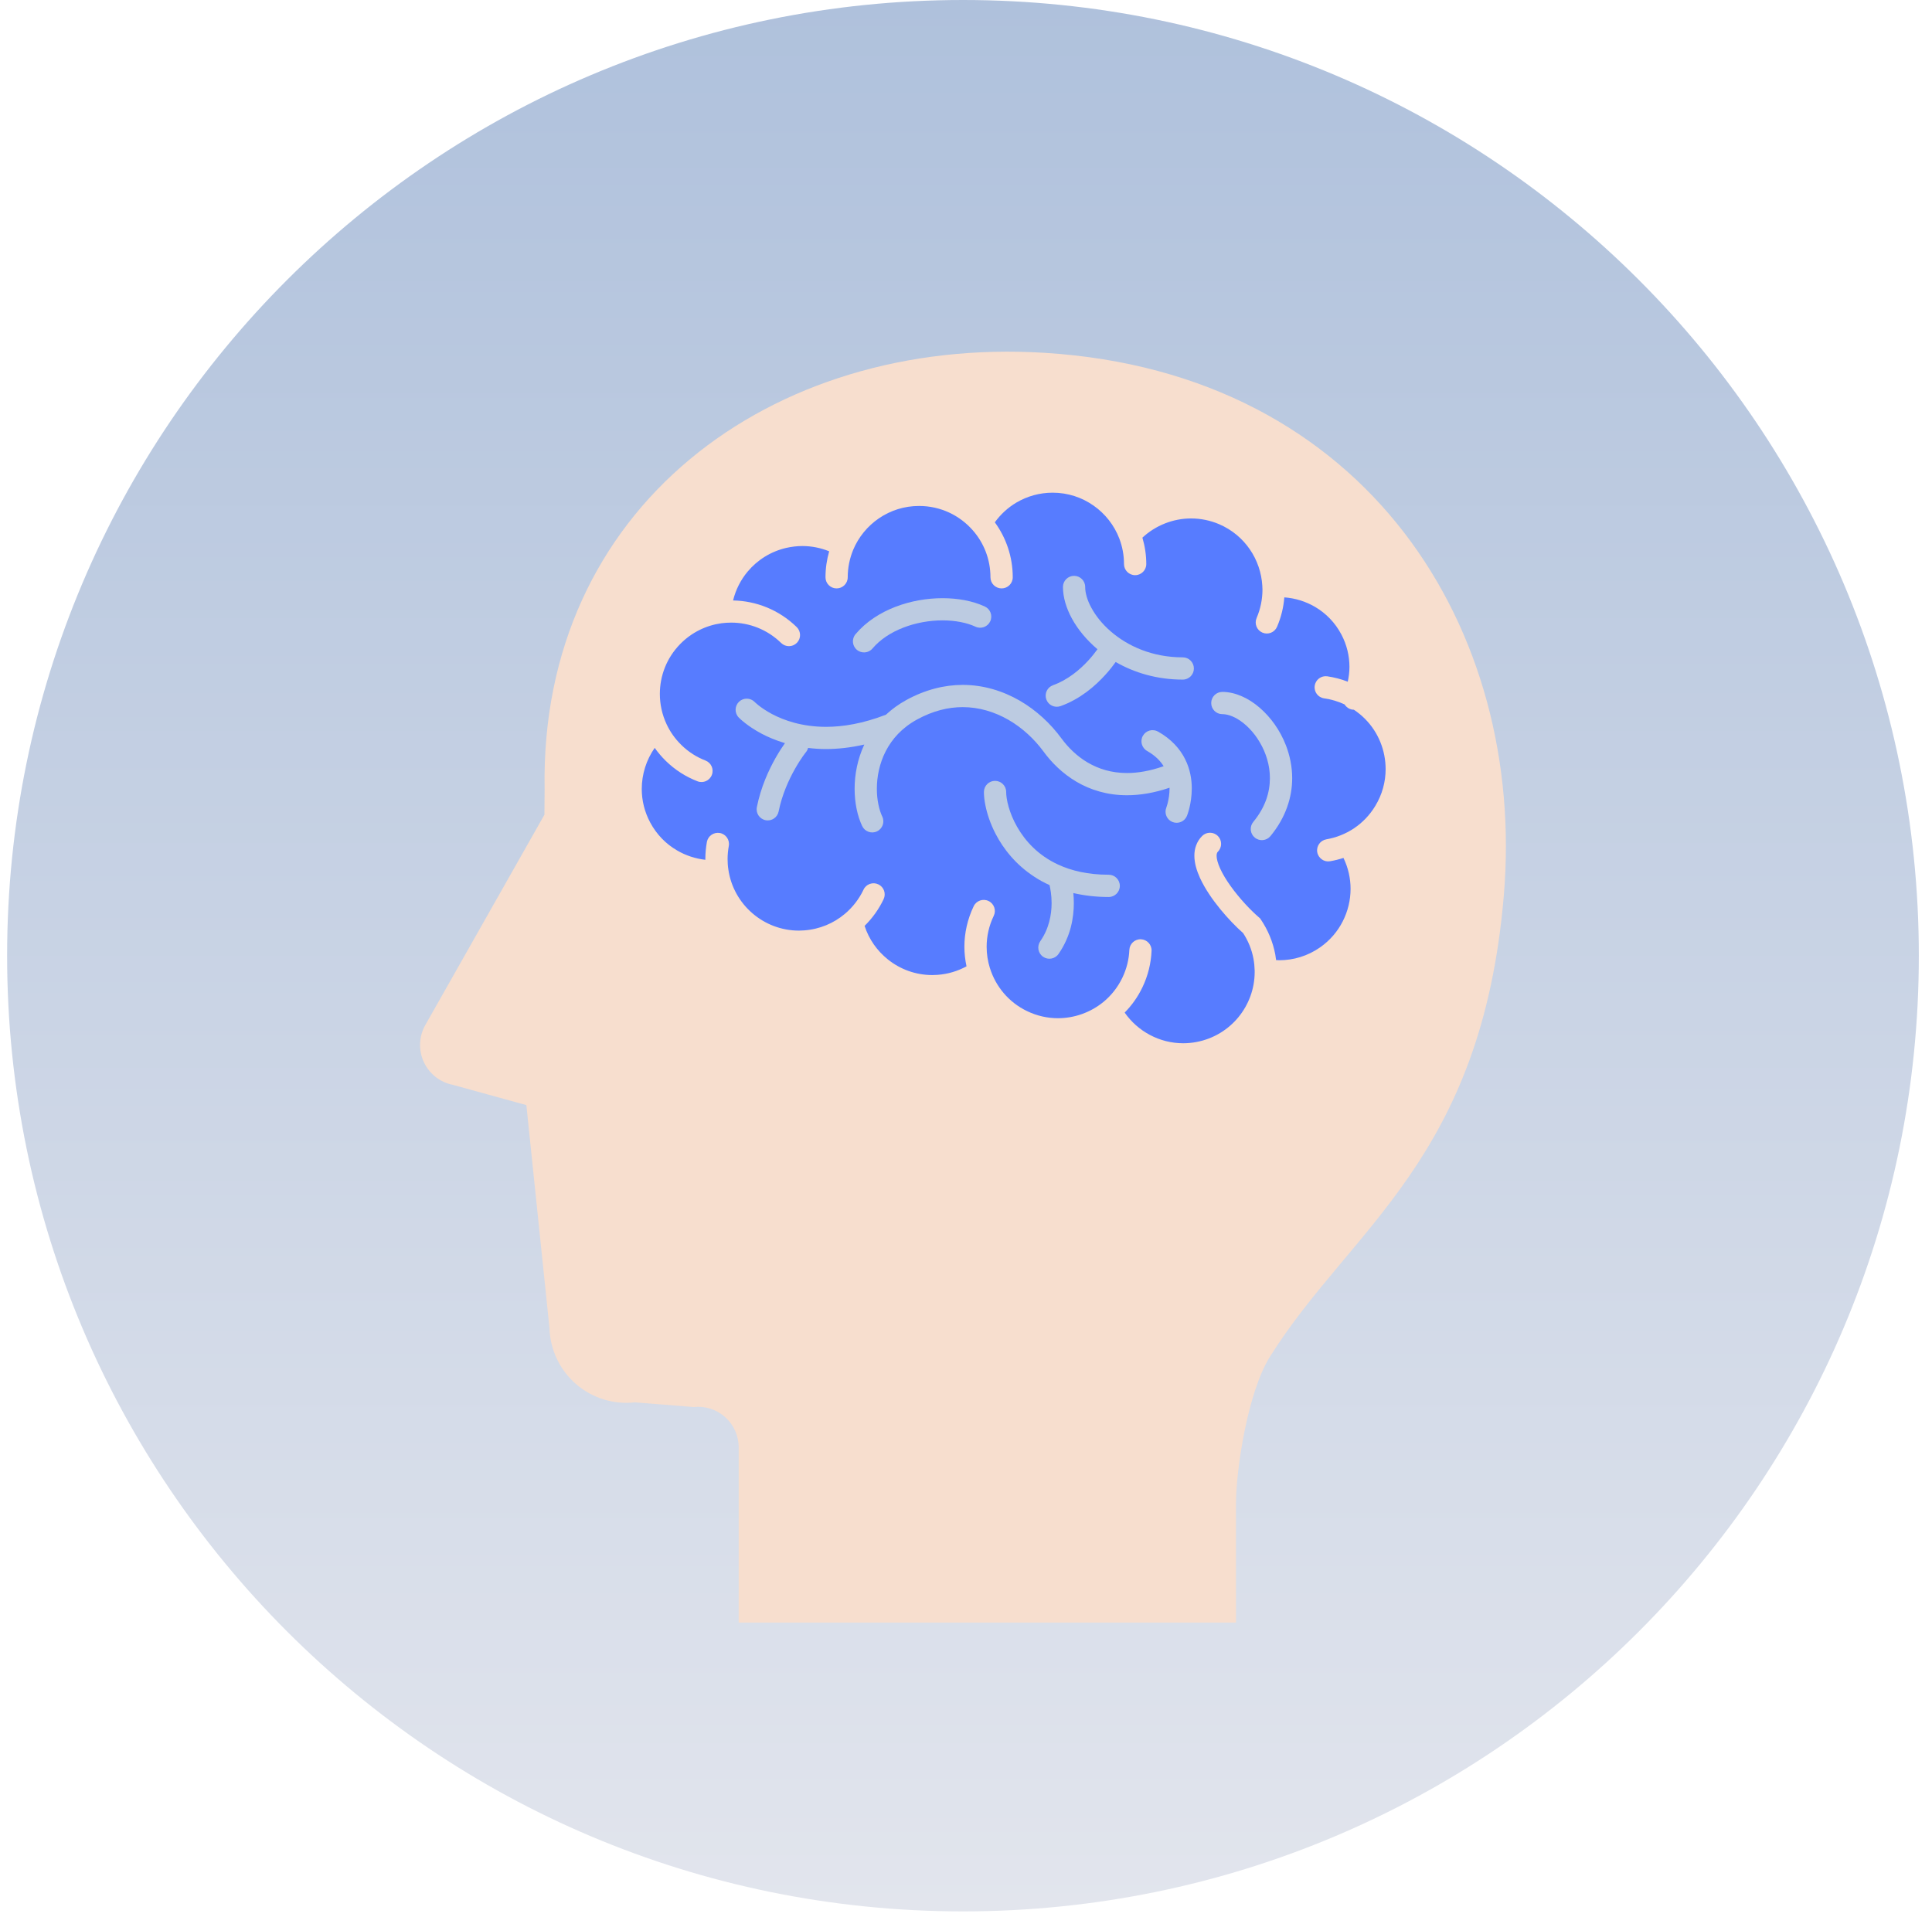
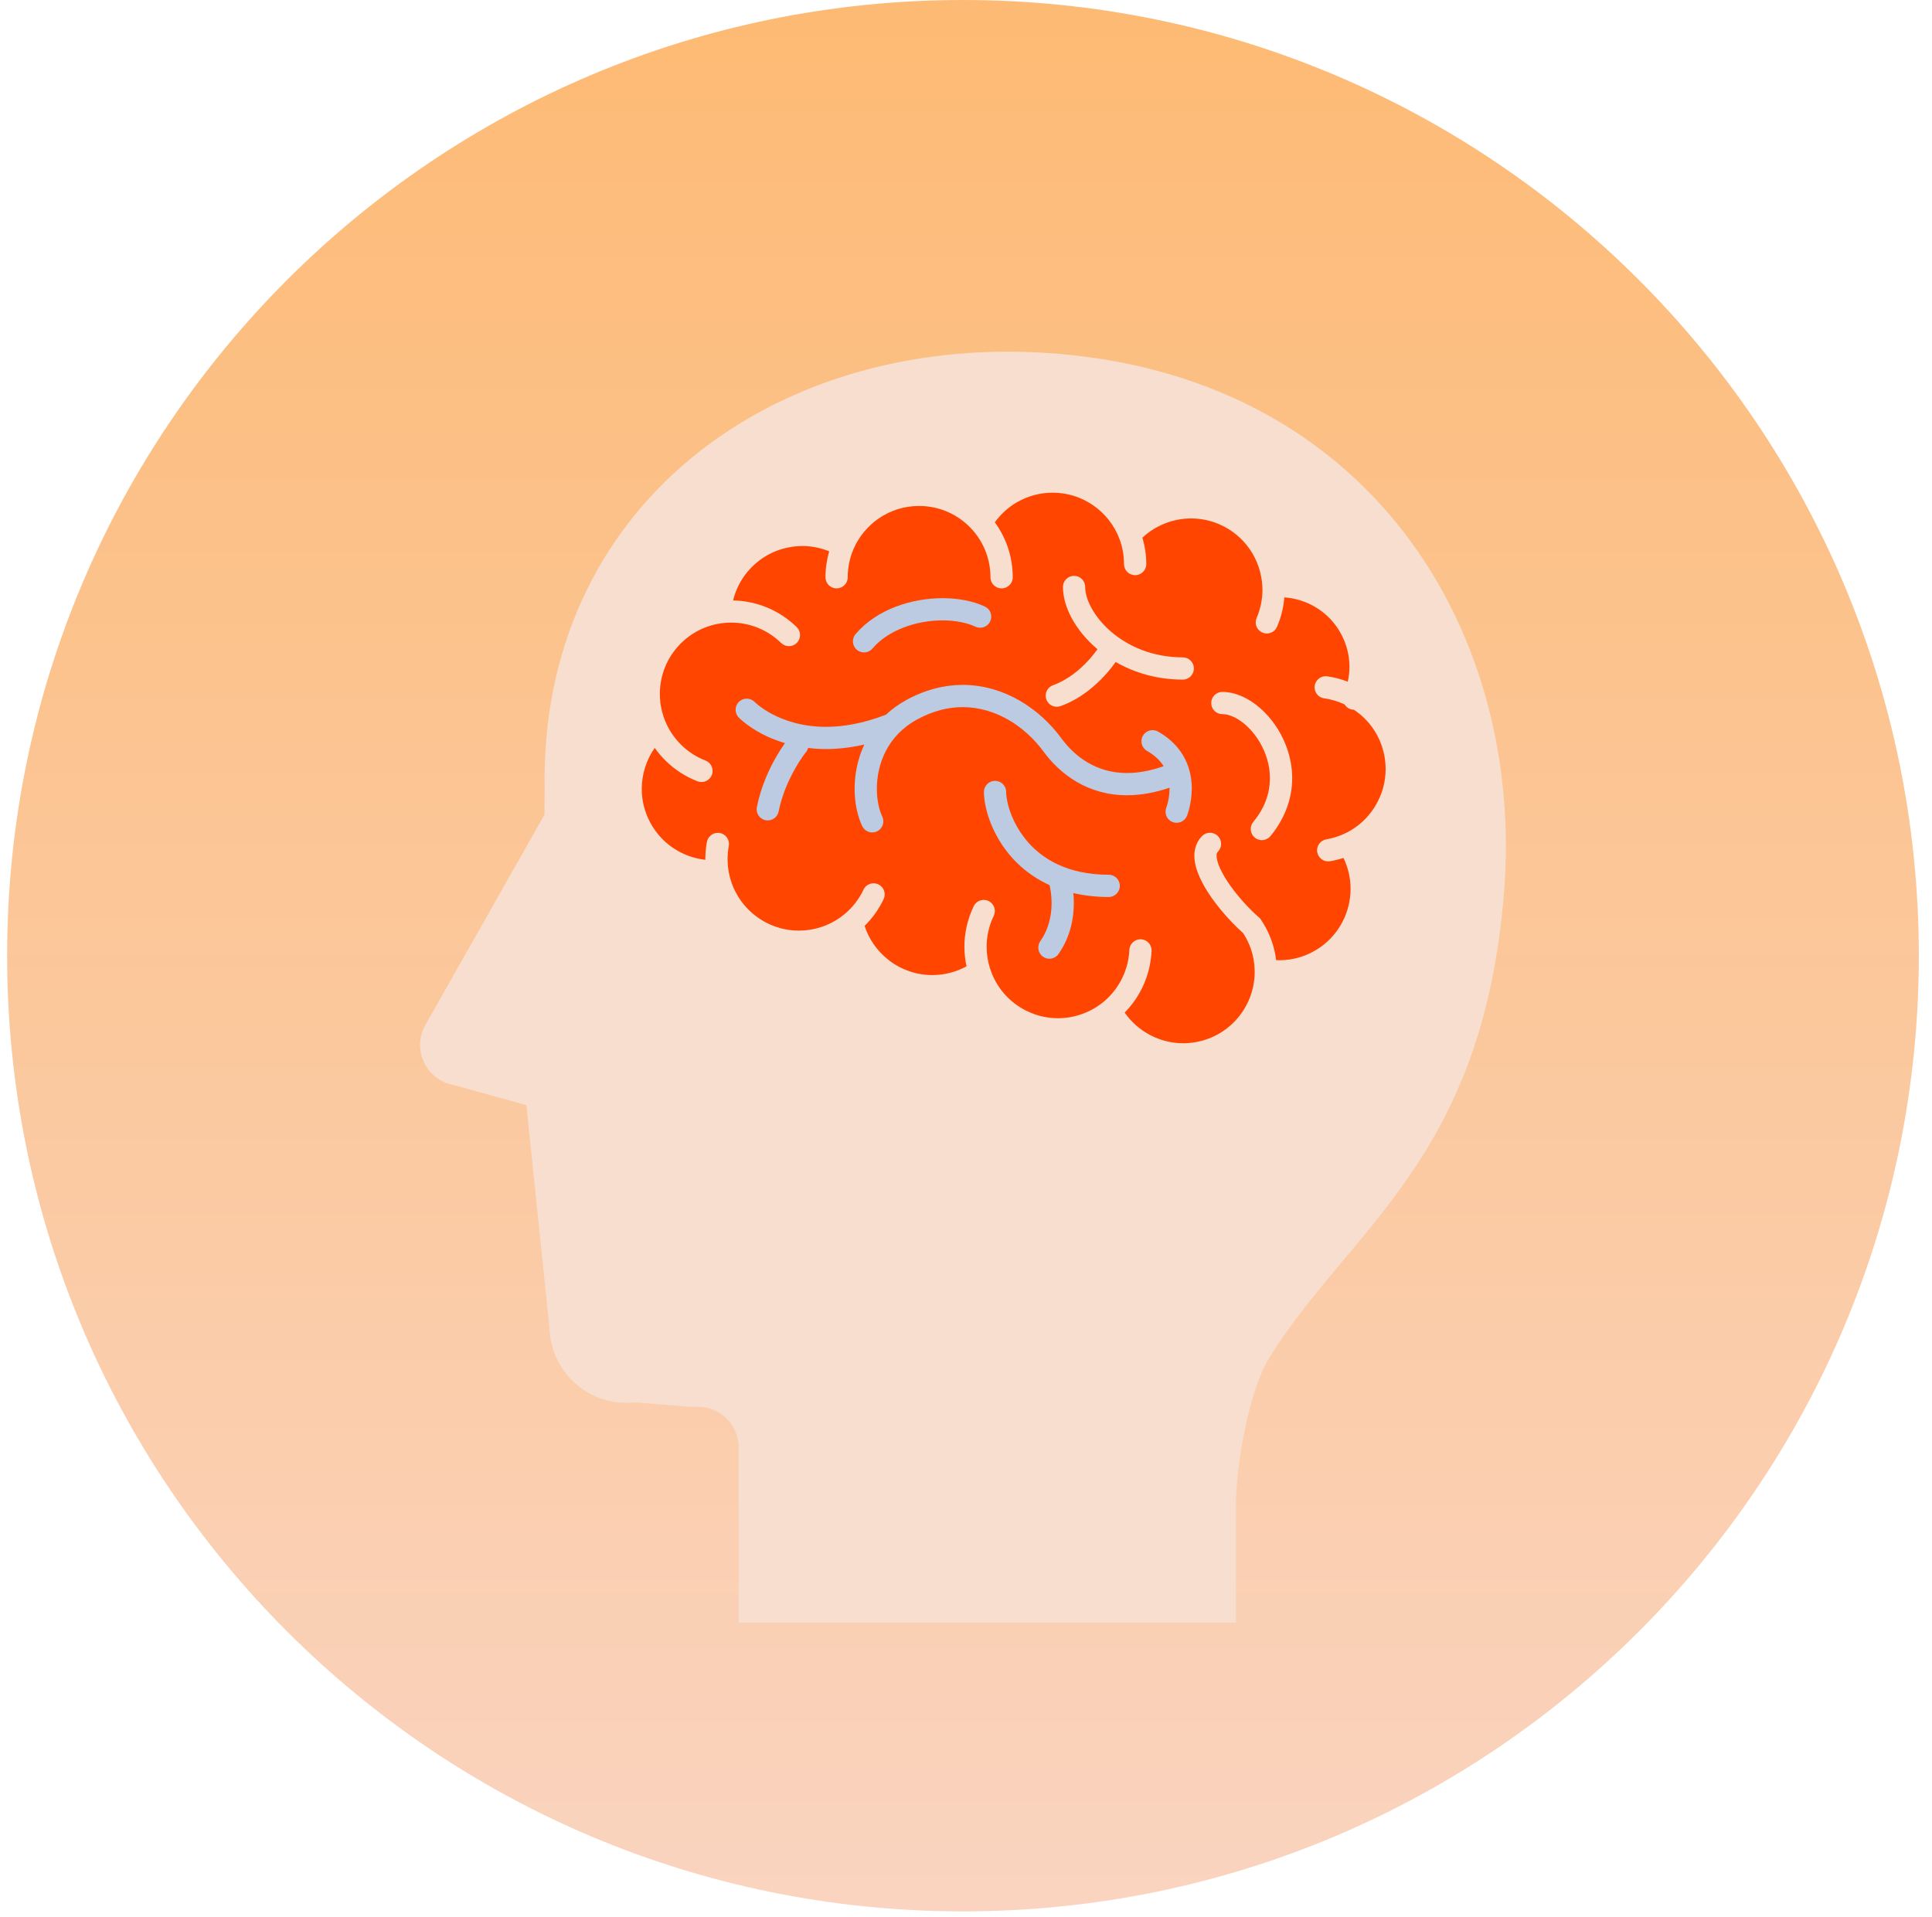
<svg xmlns="http://www.w3.org/2000/svg" width="127" height="126" viewBox="0 0 127 126" fill="none">
  <circle cx="63.301" cy="62.833" r="62.833" fill="url(#paint0_linear_4741_2343)" />
-   <circle cx="66.319" cy="54.791" r="26.641" fill="#577CFF" />
+   <circle cx="66.319" cy="54.791" r="26.641" fill="#FF4500" />
  <path d="M72.88 57.51C71.515 57.51 70.427 57.247 69.554 56.842C68.246 56.236 67.399 55.303 66.866 54.372C66.6 53.909 66.416 53.448 66.301 53.043C66.185 52.639 66.14 52.283 66.141 52.071C66.141 51.665 65.814 51.338 65.409 51.338C65.005 51.338 64.678 51.665 64.678 52.071C64.678 52.334 64.71 52.624 64.775 52.943C64.887 53.503 65.097 54.148 65.442 54.815C65.956 55.809 66.775 56.855 67.999 57.647C68.306 57.85 68.635 58.031 68.992 58.192C69.049 58.435 69.128 58.861 69.127 59.378C69.127 59.752 69.085 60.168 68.972 60.597C68.859 61.025 68.676 61.46 68.38 61.885C68.153 62.219 68.234 62.673 68.567 62.903C68.898 63.132 69.353 63.051 69.583 62.718C69.983 62.142 70.237 61.542 70.387 60.971C70.536 60.399 70.588 59.854 70.588 59.378C70.588 59.14 70.575 58.916 70.556 58.715C71.26 58.877 72.03 58.974 72.88 58.974C73.284 58.974 73.612 58.646 73.612 58.242C73.612 57.838 73.284 57.51 72.88 57.51Z" fill="#BCCBE1" />
  <path d="M76.123 48.098C75.771 47.902 75.327 48.023 75.127 48.376C74.928 48.726 75.053 49.172 75.405 49.372C75.944 49.681 76.272 50.022 76.492 50.375C75.59 50.691 74.793 50.823 74.085 50.823C73.053 50.822 72.209 50.549 71.494 50.13C70.784 49.713 70.211 49.14 69.775 48.548C69.057 47.568 68.124 46.697 67.023 46.06C65.922 45.427 64.651 45.029 63.284 45.029C62.088 45.029 60.828 45.338 59.577 46.024C59.067 46.303 58.622 46.631 58.237 46.989C56.716 47.575 55.407 47.787 54.297 47.787C52.717 47.784 51.538 47.362 50.749 46.946C50.356 46.737 50.062 46.53 49.871 46.38C49.776 46.303 49.705 46.244 49.662 46.204L49.619 46.162L49.611 46.154C49.33 45.867 48.87 45.859 48.578 46.138C48.288 46.419 48.28 46.88 48.56 47.172C48.602 47.214 49.103 47.726 50.066 48.238C50.487 48.461 51.003 48.679 51.599 48.858C51.441 49.081 51.224 49.408 50.988 49.822C50.536 50.62 50.016 51.743 49.753 53.062C49.671 53.461 49.929 53.845 50.325 53.924C50.721 54.005 51.105 53.745 51.184 53.349C51.406 52.237 51.862 51.246 52.261 50.544C52.461 50.189 52.644 49.912 52.777 49.721C52.844 49.628 52.897 49.555 52.933 49.509C52.951 49.486 52.964 49.47 52.972 49.459L52.983 49.449L52.984 49.446C53.05 49.364 53.094 49.271 53.12 49.172C53.491 49.22 53.882 49.247 54.297 49.247C55.065 49.247 55.908 49.156 56.815 48.951C56.363 49.919 56.179 50.931 56.178 51.857C56.18 52.788 56.358 53.637 56.676 54.311C56.849 54.675 57.285 54.832 57.649 54.659C58.013 54.485 58.17 54.05 57.996 53.685C57.794 53.264 57.638 52.595 57.641 51.857C57.639 51.059 57.814 50.184 58.226 49.383C58.641 48.583 59.282 47.854 60.28 47.306C61.331 46.729 62.338 46.492 63.284 46.49C64.365 46.492 65.382 46.804 66.292 47.327C67.2 47.85 67.992 48.588 68.596 49.411C69.127 50.137 69.839 50.851 70.753 51.391C71.666 51.931 72.788 52.286 74.085 52.284C74.943 52.284 75.874 52.131 76.879 51.79L76.88 51.841C76.88 52.199 76.824 52.525 76.768 52.756C76.742 52.869 76.713 52.962 76.693 53.019C76.684 53.049 76.677 53.071 76.672 53.084L76.668 53.095V53.096C76.52 53.47 76.7 53.893 77.075 54.044C77.45 54.193 77.876 54.01 78.026 53.637C78.046 53.585 78.338 52.853 78.342 51.841C78.342 51.261 78.241 50.579 77.901 49.907C77.566 49.231 76.987 48.585 76.123 48.098Z" fill="#BCCBE1" />
  <path d="M57.354 42.635C57.858 42.041 58.573 41.574 59.388 41.261C60.203 40.944 61.11 40.787 61.961 40.787C62.788 40.787 63.56 40.939 64.124 41.203C64.493 41.373 64.927 41.212 65.094 40.846C65.263 40.48 65.104 40.044 64.739 39.877C63.922 39.499 62.961 39.33 61.961 39.328C60.933 39.328 59.862 39.512 58.861 39.896C57.865 40.28 56.939 40.867 56.241 41.692C55.978 41.999 56.017 42.46 56.324 42.72C56.633 42.983 57.096 42.943 57.354 42.635Z" fill="#BCCBE1" />
  <path d="M68.652 23.196C50.632 22.087 35.457 33.423 35.801 51.893L35.788 53.565L27.959 67.39C27.537 68.135 27.499 69.039 27.857 69.817C28.214 70.596 28.922 71.156 29.763 71.322L34.601 72.656L36.12 87.316C36.161 88.729 36.789 90.061 37.855 90.988C38.921 91.917 40.328 92.356 41.732 92.199L45.595 92.507C46.349 92.423 47.104 92.664 47.669 93.171C48.234 93.676 48.558 94.399 48.558 95.158V106.678H81.247C81.247 106.678 81.247 101.092 81.247 98.864C81.247 96.634 82.017 91.539 83.475 89.205C88.775 80.732 97.401 76.224 98.856 58.848C100.313 41.47 89.941 24.507 68.652 23.196ZM90.4 52.994C89.667 54.205 88.482 54.959 87.188 55.182C86.791 55.252 86.522 55.628 86.589 56.027C86.66 56.424 87.038 56.694 87.435 56.623C87.732 56.572 88.024 56.498 88.313 56.405C88.624 57.051 88.78 57.745 88.78 58.436C88.78 59.174 88.604 59.907 88.267 60.57C87.932 61.232 87.435 61.822 86.783 62.281C85.962 62.856 85.029 63.13 84.103 63.132C84.029 63.132 83.957 63.124 83.884 63.122C83.868 63 83.853 62.879 83.832 62.76V62.758C83.672 61.911 83.341 61.136 82.888 60.462L82.833 60.38L82.758 60.315C82.205 59.84 81.471 59.062 80.904 58.268C80.618 57.872 80.376 57.471 80.212 57.114C80.046 56.755 79.97 56.444 79.973 56.26C79.973 56.178 79.985 56.121 80.001 56.084C80.014 56.048 80.028 56.026 80.056 55.997C80.341 55.713 80.341 55.249 80.056 54.962C79.77 54.678 79.308 54.678 79.024 54.962C78.844 55.139 78.709 55.353 78.628 55.581C78.543 55.803 78.512 56.035 78.512 56.26C78.515 56.766 78.668 57.246 78.882 57.722C79.209 58.432 79.695 59.137 80.222 59.781C80.718 60.385 81.243 60.929 81.715 61.345C82.041 61.843 82.279 62.407 82.396 63.028C82.444 63.29 82.469 63.55 82.475 63.799V63.804C82.475 63.836 82.476 63.869 82.476 63.903C82.476 65.007 82.083 66.053 81.407 66.876C80.731 67.697 79.779 68.294 78.65 68.507C78.356 68.563 78.064 68.59 77.776 68.59C76.226 68.591 74.792 67.811 73.93 66.573C74.395 66.102 74.791 65.551 75.091 64.924V64.925C75.466 64.15 75.663 63.329 75.698 62.515C75.716 62.113 75.404 61.772 75.002 61.754C74.596 61.736 74.256 62.05 74.238 62.452C74.212 63.072 74.062 63.694 73.776 64.287L73.775 64.29C73.467 64.925 73.04 65.457 72.53 65.877L72.528 65.878C71.687 66.564 70.628 66.943 69.545 66.943C68.863 66.943 68.17 66.794 67.512 66.475C66.295 65.89 65.449 64.847 65.075 63.654H65.073C64.931 63.201 64.857 62.725 64.857 62.247C64.857 61.564 65.006 60.871 65.324 60.212C65.5 59.848 65.346 59.411 64.982 59.237C64.62 59.062 64.183 59.213 64.007 59.577C63.594 60.436 63.394 61.35 63.394 62.247C63.394 62.682 63.445 63.112 63.534 63.532C62.963 63.843 62.32 64.043 61.625 64.093H61.623C61.509 64.101 61.398 64.106 61.285 64.106C60.187 64.106 59.171 63.725 58.365 63.079C57.661 62.515 57.121 61.757 56.834 60.873C57.347 60.368 57.773 59.773 58.086 59.114C58.258 58.748 58.102 58.314 57.737 58.142C57.373 57.969 56.934 58.124 56.764 58.491C56.475 59.103 56.054 59.647 55.54 60.08C54.807 60.699 53.883 61.096 52.855 61.17H52.854C52.739 61.178 52.628 61.184 52.517 61.184C50.197 61.184 48.216 59.469 47.88 57.177L47.879 57.17V57.166C47.86 57.056 47.848 56.942 47.84 56.824C47.832 56.712 47.828 56.597 47.828 56.484C47.828 56.19 47.856 55.899 47.908 55.618C47.98 55.221 47.718 54.84 47.321 54.766C46.926 54.695 46.543 54.954 46.468 55.351C46.402 55.719 46.366 56.097 46.366 56.484L46.367 56.528C45.71 56.454 45.072 56.244 44.502 55.909C43.779 55.488 43.166 54.87 42.742 54.078C42.364 53.371 42.186 52.618 42.186 51.871C42.186 50.907 42.485 49.961 43.037 49.17C43.25 49.471 43.491 49.754 43.76 50.02C44.378 50.626 45.092 51.074 45.848 51.366C46.225 51.514 46.647 51.326 46.793 50.948C46.941 50.572 46.751 50.149 46.377 50.003C45.798 49.78 45.256 49.439 44.786 48.977V48.976C44.37 48.57 44.048 48.108 43.818 47.613C43.523 46.985 43.375 46.302 43.375 45.624C43.376 44.434 43.819 43.256 44.713 42.343C45.474 41.567 46.433 41.113 47.428 40.975H47.429H47.431C47.644 40.948 47.856 40.934 48.068 40.934C49.255 40.935 50.434 41.382 51.35 42.275C51.639 42.555 52.1 42.553 52.384 42.263C52.666 41.975 52.66 41.514 52.373 41.23C51.208 40.089 49.699 39.505 48.189 39.478C48.359 38.779 48.687 38.128 49.146 37.58C49.783 36.821 50.655 36.259 51.696 36.019C52.051 35.94 52.4 35.9 52.747 35.9C53.359 35.9 53.956 36.023 54.506 36.246C54.35 36.791 54.264 37.363 54.264 37.956C54.264 38.359 54.591 38.685 54.995 38.685C55.398 38.685 55.725 38.359 55.725 37.956C55.725 37.317 55.855 36.707 56.083 36.152C56.436 35.304 57.034 34.582 57.784 34.072C58.537 33.561 59.438 33.265 60.416 33.265C61.826 33.265 63.084 33.881 63.946 34.865C64.672 35.69 65.108 36.77 65.108 37.956C65.108 38.359 65.437 38.685 65.84 38.685C66.244 38.685 66.573 38.359 66.573 37.956C66.573 36.606 66.135 35.353 65.395 34.34C65.774 33.816 66.256 33.371 66.814 33.041C67.512 32.63 68.325 32.392 69.196 32.392C70.2 32.392 71.122 32.705 71.883 33.239C72.647 33.773 73.243 34.531 73.58 35.41H73.579C73.778 35.932 73.886 36.493 73.886 37.085C73.886 37.488 74.215 37.815 74.618 37.815C75.021 37.815 75.351 37.488 75.351 37.085C75.351 36.481 75.258 35.9 75.096 35.348C75.963 34.543 77.111 34.086 78.296 34.086C78.915 34.086 79.543 34.209 80.15 34.468C80.996 34.834 81.675 35.413 82.159 36.119C82.644 36.826 82.928 37.656 82.978 38.515C82.984 38.603 82.988 38.691 82.988 38.779C82.985 39.4 82.863 40.025 82.603 40.633C82.443 41.004 82.615 41.433 82.985 41.592C83.357 41.751 83.785 41.581 83.946 41.21C84.217 40.579 84.373 39.928 84.425 39.275C85.142 39.326 85.84 39.543 86.458 39.908C87.162 40.324 87.765 40.934 88.176 41.715C88.536 42.398 88.705 43.124 88.706 43.844C88.706 44.173 88.666 44.499 88.595 44.819C88.157 44.647 87.701 44.531 87.246 44.464C86.849 44.409 86.477 44.688 86.423 45.088C86.365 45.489 86.644 45.858 87.042 45.913C87.502 45.978 87.955 46.11 88.387 46.314C88.462 46.439 88.578 46.542 88.722 46.605C88.811 46.644 88.906 46.663 88.999 46.663C89.269 46.843 89.514 47.046 89.734 47.267L89.735 47.269C90.613 48.153 91.084 49.347 91.084 50.567C91.084 51.395 90.865 52.233 90.4 52.994Z" fill="#F7DECE" />
-   <path d="M82.806 46.531C82.444 46.218 82.054 45.961 81.642 45.782C81.229 45.599 80.794 45.49 80.349 45.49C79.945 45.49 79.619 45.818 79.619 46.222C79.619 46.626 79.945 46.952 80.349 46.952C80.618 46.952 80.956 47.045 81.316 47.252C81.852 47.559 82.409 48.112 82.811 48.802C83.22 49.493 83.48 50.313 83.477 51.163C83.475 52.096 83.181 53.071 82.383 54.039C82.128 54.349 82.171 54.811 82.482 55.067C82.794 55.326 83.256 55.28 83.512 54.972C84.515 53.759 84.943 52.417 84.942 51.163C84.942 50.401 84.786 49.67 84.531 49.005C84.144 48.007 83.53 47.156 82.806 46.531Z" fill="#C0CDE2" />
-   <path d="M77.75 43.218C75.741 43.218 74.128 42.477 73.011 41.509C72.453 41.026 72.026 40.486 71.746 39.968C71.461 39.451 71.332 38.959 71.335 38.59C71.335 38.187 71.007 37.859 70.605 37.859C70.2 37.859 69.873 38.187 69.873 38.59C69.876 39.276 70.09 39.982 70.461 40.666C70.852 41.38 71.421 42.074 72.142 42.684C71.997 42.885 71.797 43.148 71.539 43.426C70.983 44.034 70.18 44.707 69.22 45.049C68.843 45.183 68.643 45.601 68.779 45.982C68.914 46.363 69.331 46.559 69.713 46.425C71.014 45.958 71.986 45.105 72.648 44.379C72.942 44.057 73.17 43.76 73.34 43.524C74.549 44.221 76.043 44.681 77.75 44.681C78.154 44.681 78.48 44.354 78.48 43.951C78.48 43.547 78.154 43.218 77.75 43.218Z" fill="#BCCBE1" />
+   <path d="M82.806 46.531C82.444 46.218 82.054 45.961 81.642 45.782C81.229 45.599 80.794 45.49 80.349 45.49C79.945 45.49 79.619 45.818 79.619 46.222C79.619 46.626 79.945 46.952 80.349 46.952C80.618 46.952 80.956 47.045 81.316 47.252C81.852 47.559 82.409 48.112 82.811 48.802C83.22 49.493 83.48 50.313 83.477 51.163C83.475 52.096 83.181 53.071 82.383 54.039C82.128 54.349 82.171 54.811 82.482 55.067C82.794 55.326 83.256 55.28 83.512 54.972C84.515 53.759 84.943 52.417 84.942 51.163C84.942 50.401 84.786 49.67 84.531 49.005C84.144 48.007 83.53 47.156 82.806 46.531Z" fill="#F7DECE" />
+   <path d="M77.75 43.218C75.741 43.218 74.128 42.477 73.011 41.509C72.453 41.026 72.026 40.486 71.746 39.968C71.461 39.451 71.332 38.959 71.335 38.59C71.335 38.187 71.007 37.859 70.605 37.859C70.2 37.859 69.873 38.187 69.873 38.59C69.876 39.276 70.09 39.982 70.461 40.666C70.852 41.38 71.421 42.074 72.142 42.684C71.997 42.885 71.797 43.148 71.539 43.426C70.983 44.034 70.18 44.707 69.22 45.049C68.843 45.183 68.643 45.601 68.779 45.982C68.914 46.363 69.331 46.559 69.713 46.425C71.014 45.958 71.986 45.105 72.648 44.379C72.942 44.057 73.17 43.76 73.34 43.524C74.549 44.221 76.043 44.681 77.75 44.681C78.154 44.681 78.48 44.354 78.48 43.951C78.48 43.547 78.154 43.218 77.75 43.218Z" fill="#F7DECE" />
  <defs>
    <linearGradient id="paint0_linear_4741_2343" x1="63.301" y1="0" x2="63.301" y2="125.665" gradientUnits="userSpaceOnUse">
-       <stop stop-color="#AFC1DC" />
-       <stop offset="1" stop-color="#E2E5ED" />
+       <stop stop-color="#fdba74" />
+       <stop offset="1" stop-color="#FAD4C0" />
    </linearGradient>
  </defs>
</svg>
